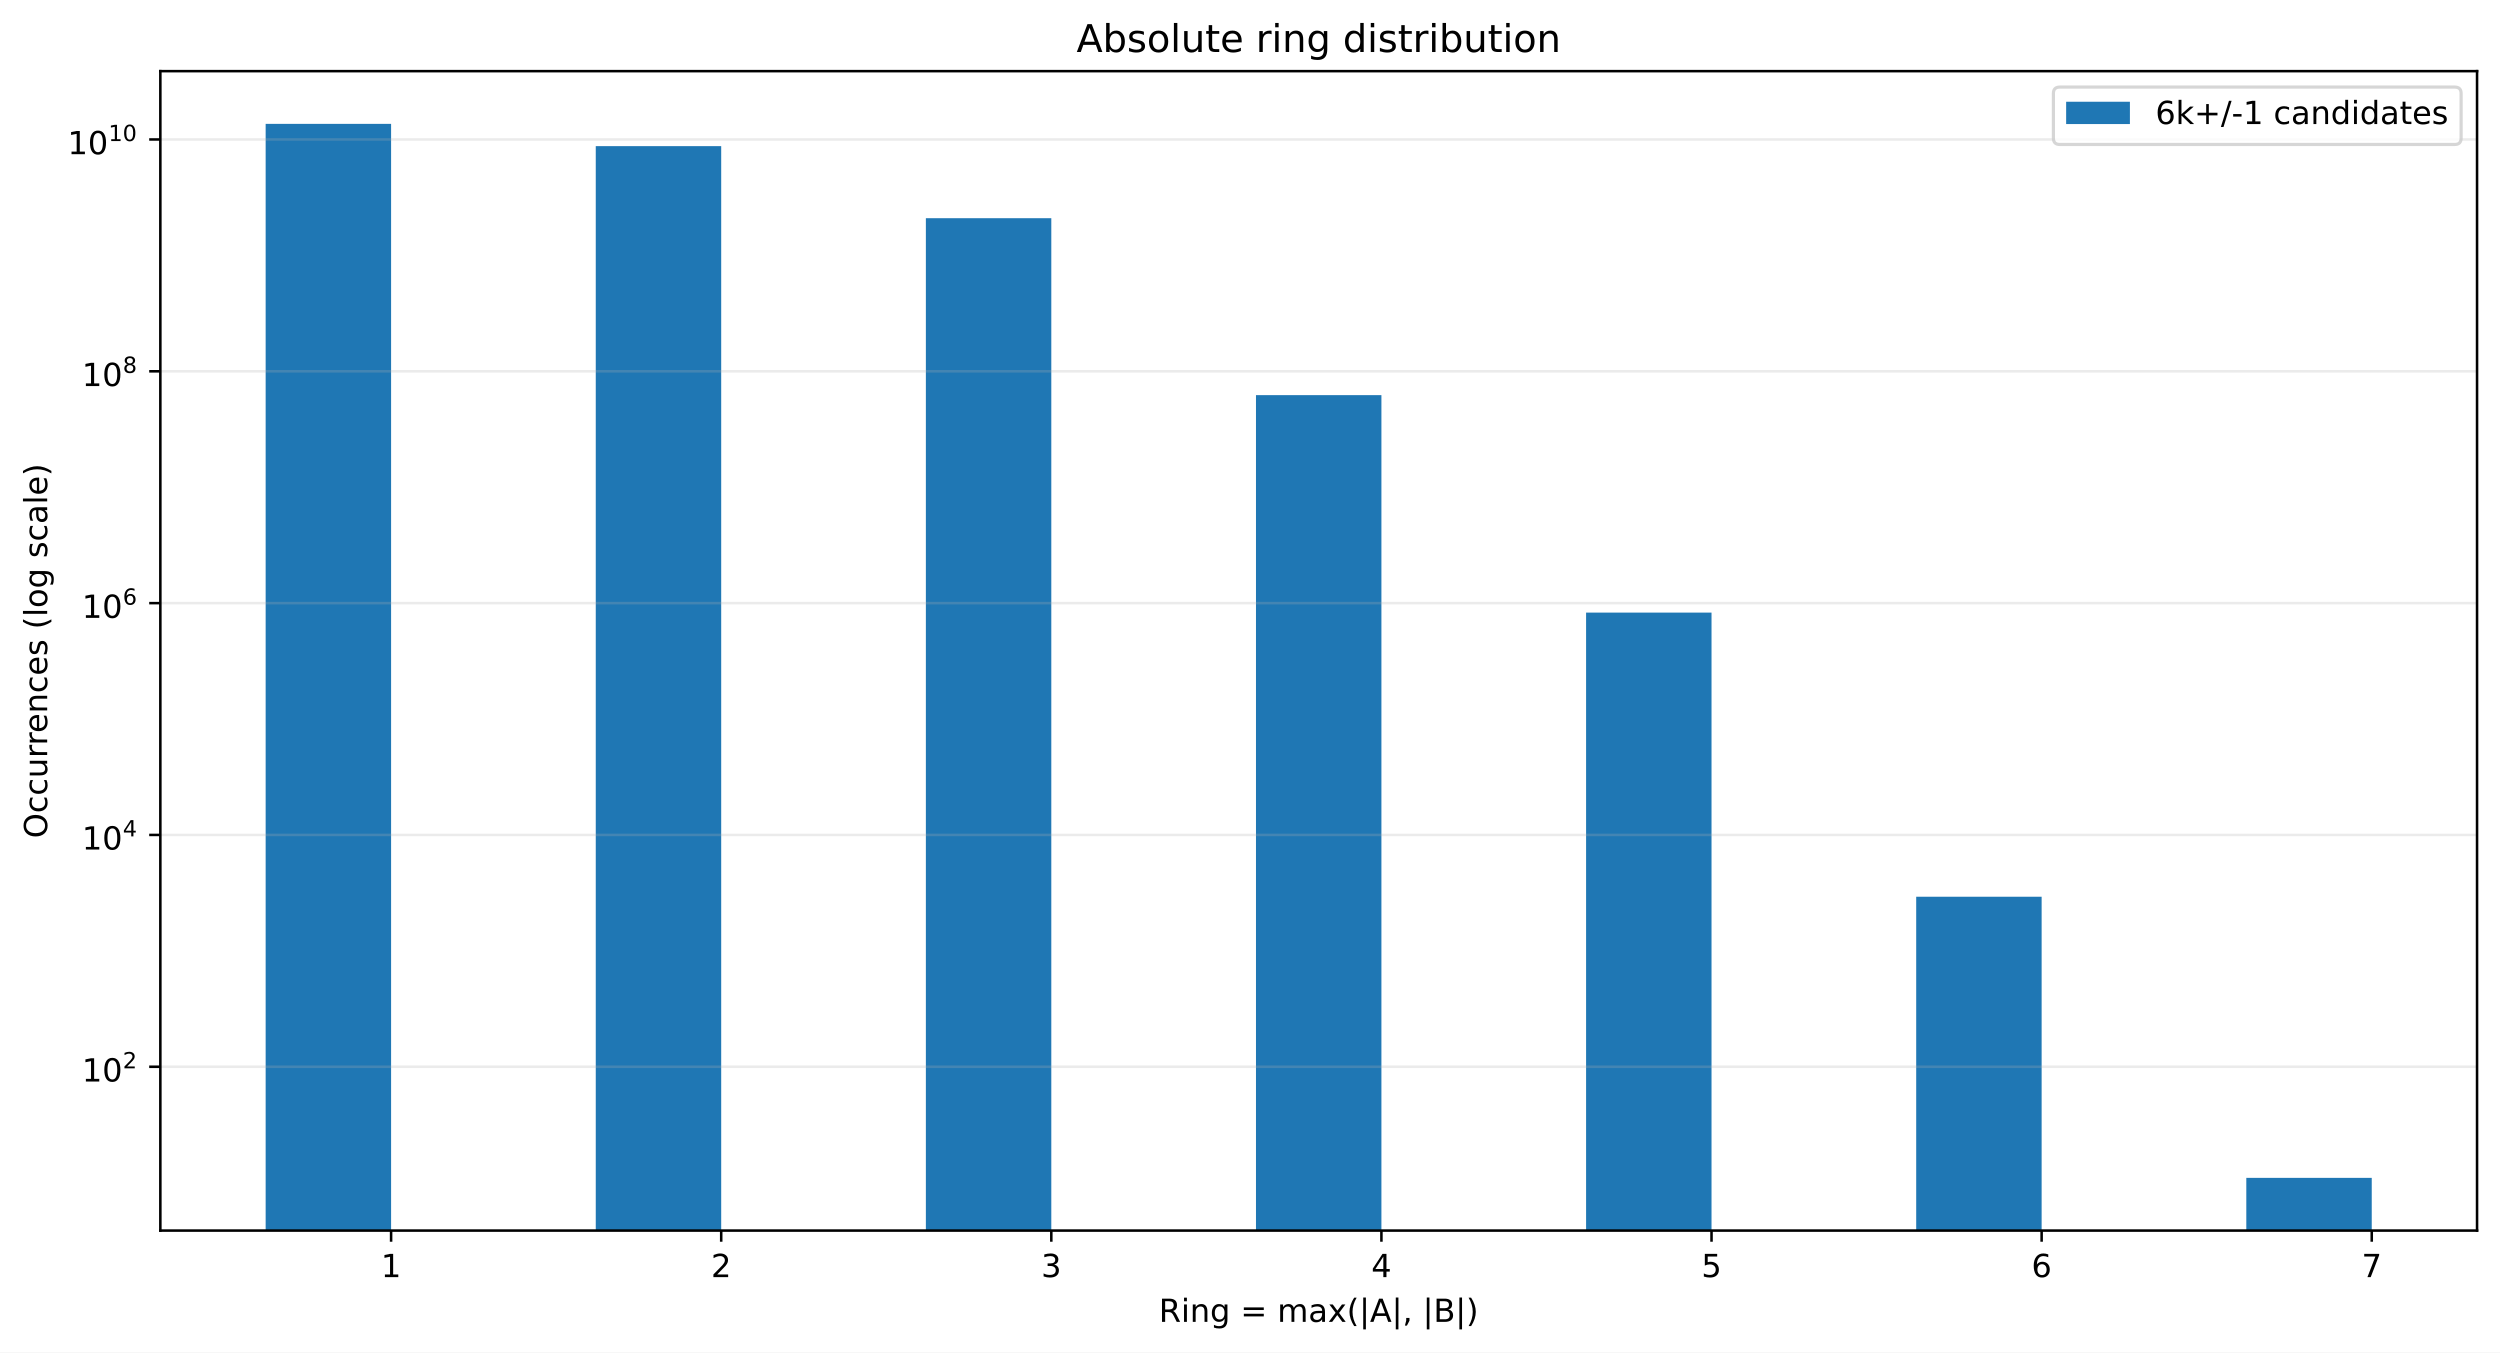
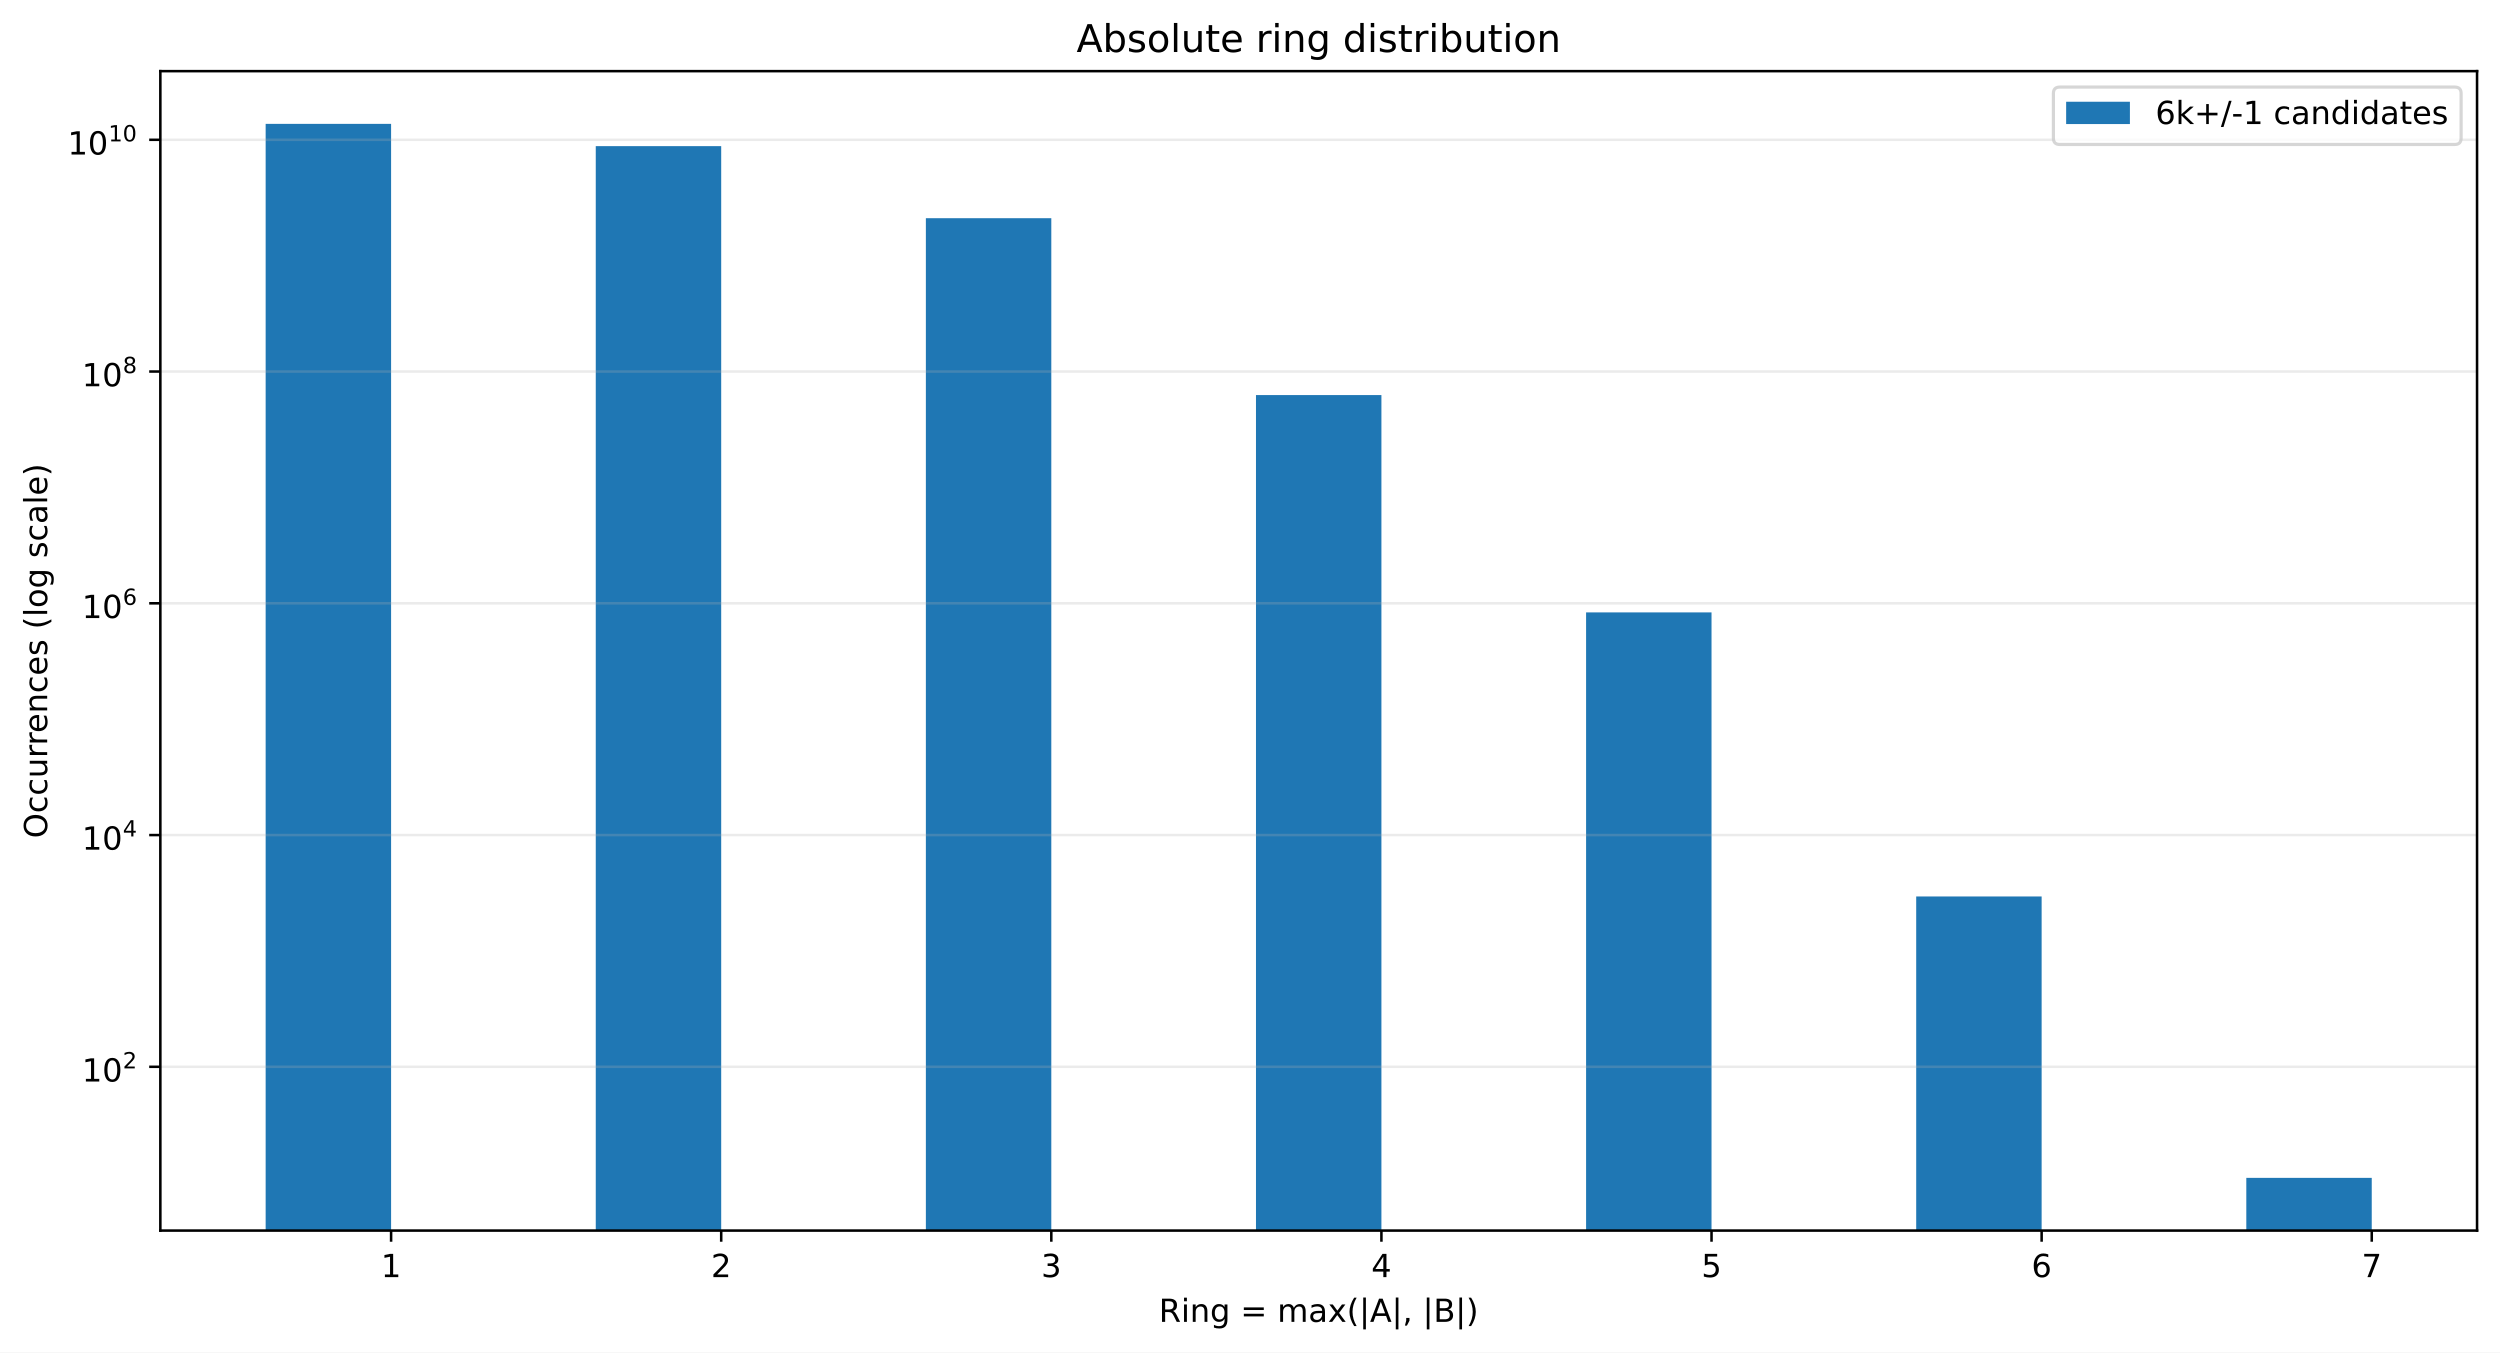
<svg xmlns="http://www.w3.org/2000/svg" xmlns:xlink="http://www.w3.org/1999/xlink" width="784.258pt" height="424.28pt" viewBox="0 0 784.258 424.28" version="1.1">
  <defs>
    <style type="text/css">*{stroke-linejoin: round; stroke-linecap: butt}</style>
  </defs>
  <g id="figure_1">
    <g id="patch_1">
      <path d="M 0 424.28  L 784.258 424.28  L 784.258 0  L 0 0  z " style="fill: #ffffff" />
    </g>
    <g id="axes_1">
      <g id="patch_2">
        <path d="M 50.301 386.036  L 777.058 386.036  L 777.058 22.318  L 50.301 22.318  z " style="fill: #ffffff" />
      </g>
      <g id="patch_3">
-         <path d="M 83.335 36768.622  L 122.687 36768.622  L 122.687 38.851  L 83.335 38.851  z " clip-path="url(#pc129856cb6)" style="fill: #1f77b4" />
+         <path d="M 83.335 36757.792  L 122.687 36757.792  L 122.687 38.851  L 83.335 38.851  z " clip-path="url(#p60f818e30c)" style="fill: #1f77b4" />
      </g>
      <g id="patch_4">
-         <path d="M 186.891 36768.622  L 226.243 36768.622  L 226.243 45.85  L 186.891 45.85  z " clip-path="url(#pc129856cb6)" style="fill: #1f77b4" />
+         <path d="M 186.891 36757.792  L 226.243 36757.792  L 226.243 45.848  L 186.891 45.848  z " clip-path="url(#p60f818e30c)" style="fill: #1f77b4" />
      </g>
      <g id="patch_5">
-         <path d="M 290.448 36768.622  L 329.799 36768.622  L 329.799 68.455  L 290.448 68.455  z " clip-path="url(#pc129856cb6)" style="fill: #1f77b4" />
+         <path d="M 290.448 36757.792  L 329.799 36757.792  L 329.799 68.446  L 290.448 68.446  z " clip-path="url(#p60f818e30c)" style="fill: #1f77b4" />
      </g>
      <g id="patch_6">
-         <path d="M 394.004 36768.622  L 433.355 36768.622  L 433.355 123.963  L 394.004 123.963  z " clip-path="url(#pc129856cb6)" style="fill: #1f77b4" />
+         <path d="M 394.004 36757.792  L 433.355 36757.792  L 433.355 123.938  L 394.004 123.938  z " clip-path="url(#p60f818e30c)" style="fill: #1f77b4" />
      </g>
      <g id="patch_7">
-         <path d="M 497.56 36768.622  L 536.912 36768.622  L 536.912 192.165  L 497.56 192.165  z " clip-path="url(#pc129856cb6)" style="fill: #1f77b4" />
+         <path d="M 497.56 36757.792  L 536.912 36757.792  L 536.912 192.117  L 497.56 192.117  z " clip-path="url(#p60f818e30c)" style="fill: #1f77b4" />
      </g>
      <g id="patch_8">
-         <path d="M 601.116 36768.622  L 640.468 36768.622  L 640.468 281.299  L 601.116 281.299  z " clip-path="url(#pc129856cb6)" style="fill: #1f77b4" />
+         <path d="M 601.116 36757.792  L 640.468 36757.792  L 640.468 281.234  L 601.116 281.234  z " clip-path="url(#p60f818e30c)" style="fill: #1f77b4" />
      </g>
      <g id="patch_9">
-         <path d="M 704.673 36768.622  L 744.024 36768.622  L 744.024 369.503  L 704.673 369.503  z " clip-path="url(#pc129856cb6)" style="fill: #1f77b4" />
+         <path d="M 704.673 36757.792  L 744.024 36757.792  L 744.024 369.503  L 704.673 369.503  z " clip-path="url(#p60f818e30c)" style="fill: #1f77b4" />
      </g>
      <g id="matplotlib.axis_1">
        <g id="xtick_1">
          <g id="line2d_1">
            <defs>
-               <path id="md464ab8ae3" d="M 0 0  L 0 3.5  " style="stroke: #000000; stroke-width: 0.8" />
+               <path id="ma83e9ca770" d="M 0 0  L 0 3.5  " style="stroke: #000000; stroke-width: 0.8" />
            </defs>
            <g>
-               <use xlink:href="#md464ab8ae3" x="122.687" y="386.036" style="stroke: #000000; stroke-width: 0.8" />
+               <use xlink:href="#ma83e9ca770" x="122.687" y="386.036" style="stroke: #000000; stroke-width: 0.8" />
            </g>
          </g>
          <g id="text_1">
            <g transform="translate(119.5053 400.6334) scale(0.1 -0.1)">
              <defs>
                <path id="DejaVuSans-14" d="M 794 531  L 1825 531  L 1825 4091  L 703 3866  L 703 4441  L 1819 4666  L 2450 4666  L 2450 531  L 3481 531  L 3481 0  L 794 0  L 794 531  z " transform="scale(0.015625)" />
              </defs>
              <use xlink:href="#DejaVuSans-14" />
            </g>
          </g>
        </g>
        <g id="xtick_2">
          <g id="line2d_2">
            <g>
-               <use xlink:href="#md464ab8ae3" x="226.243" y="386.036" style="stroke: #000000; stroke-width: 0.8" />
+               <use xlink:href="#ma83e9ca770" x="226.243" y="386.036" style="stroke: #000000; stroke-width: 0.8" />
            </g>
          </g>
          <g id="text_2">
            <g transform="translate(223.0616 400.6334) scale(0.1 -0.1)">
              <defs>
                <path id="DejaVuSans-15" d="M 1228 531  L 3431 531  L 3431 0  L 469 0  L 469 531  Q 828 903 1448 1529  Q 2069 2156 2228 2338  Q 2531 2678 2651 2914  Q 2772 3150 2772 3378  Q 2772 3750 2511 3984  Q 2250 4219 1831 4219  Q 1534 4219 1204 4116  Q 875 4013 500 3803  L 500 4441  Q 881 4594 1212 4672  Q 1544 4750 1819 4750  Q 2544 4750 2975 4387  Q 3406 4025 3406 3419  Q 3406 3131 3298 2873  Q 3191 2616 2906 2266  Q 2828 2175 2409 1742  Q 1991 1309 1228 531  z " transform="scale(0.015625)" />
              </defs>
              <use xlink:href="#DejaVuSans-15" />
            </g>
          </g>
        </g>
        <g id="xtick_3">
          <g id="line2d_3">
            <g>
-               <use xlink:href="#md464ab8ae3" x="329.799" y="386.036" style="stroke: #000000; stroke-width: 0.8" />
+               <use xlink:href="#ma83e9ca770" x="329.799" y="386.036" style="stroke: #000000; stroke-width: 0.8" />
            </g>
          </g>
          <g id="text_3">
            <g transform="translate(326.6178 400.6334) scale(0.1 -0.1)">
              <defs>
                <path id="DejaVuSans-16" d="M 2597 2516  Q 3050 2419 3304 2112  Q 3559 1806 3559 1356  Q 3559 666 3084 287  Q 2609 -91 1734 -91  Q 1441 -91 1130 -33  Q 819 25 488 141  L 488 750  Q 750 597 1062 519  Q 1375 441 1716 441  Q 2309 441 2620 675  Q 2931 909 2931 1356  Q 2931 1769 2642 2001  Q 2353 2234 1838 2234  L 1294 2234  L 1294 2753  L 1863 2753  Q 2328 2753 2575 2939  Q 2822 3125 2822 3475  Q 2822 3834 2567 4026  Q 2313 4219 1838 4219  Q 1578 4219 1281 4162  Q 984 4106 628 3988  L 628 4550  Q 988 4650 1302 4700  Q 1616 4750 1894 4750  Q 2613 4750 3031 4423  Q 3450 4097 3450 3541  Q 3450 3153 3228 2886  Q 3006 2619 2597 2516  z " transform="scale(0.015625)" />
              </defs>
              <use xlink:href="#DejaVuSans-16" />
            </g>
          </g>
        </g>
        <g id="xtick_4">
          <g id="line2d_4">
            <g>
-               <use xlink:href="#md464ab8ae3" x="433.355" y="386.036" style="stroke: #000000; stroke-width: 0.8" />
+               <use xlink:href="#ma83e9ca770" x="433.355" y="386.036" style="stroke: #000000; stroke-width: 0.8" />
            </g>
          </g>
          <g id="text_4">
            <g transform="translate(430.174 400.6334) scale(0.1 -0.1)">
              <defs>
                <path id="DejaVuSans-17" d="M 2419 4116  L 825 1625  L 2419 1625  L 2419 4116  z M 2253 4666  L 3047 4666  L 3047 1625  L 3713 1625  L 3713 1100  L 3047 1100  L 3047 0  L 2419 0  L 2419 1100  L 313 1100  L 313 1709  L 2253 4666  z " transform="scale(0.015625)" />
              </defs>
              <use xlink:href="#DejaVuSans-17" />
            </g>
          </g>
        </g>
        <g id="xtick_5">
          <g id="line2d_5">
            <g>
-               <use xlink:href="#md464ab8ae3" x="536.912" y="386.036" style="stroke: #000000; stroke-width: 0.8" />
+               <use xlink:href="#ma83e9ca770" x="536.912" y="386.036" style="stroke: #000000; stroke-width: 0.8" />
            </g>
          </g>
          <g id="text_5">
            <g transform="translate(533.7303 400.6334) scale(0.1 -0.1)">
              <defs>
                <path id="DejaVuSans-18" d="M 691 4666  L 3169 4666  L 3169 4134  L 1269 4134  L 1269 2991  Q 1406 3038 1543 3061  Q 1681 3084 1819 3084  Q 2600 3084 3056 2656  Q 3513 2228 3513 1497  Q 3513 744 3044 326  Q 2575 -91 1722 -91  Q 1428 -91 1123 -41  Q 819 9 494 109  L 494 744  Q 775 591 1075 516  Q 1375 441 1709 441  Q 2250 441 2565 725  Q 2881 1009 2881 1497  Q 2881 1984 2565 2268  Q 2250 2553 1709 2553  Q 1456 2553 1204 2497  Q 953 2441 691 2322  L 691 4666  z " transform="scale(0.015625)" />
              </defs>
              <use xlink:href="#DejaVuSans-18" />
            </g>
          </g>
        </g>
        <g id="xtick_6">
          <g id="line2d_6">
            <g>
-               <use xlink:href="#md464ab8ae3" x="640.468" y="386.036" style="stroke: #000000; stroke-width: 0.8" />
+               <use xlink:href="#ma83e9ca770" x="640.468" y="386.036" style="stroke: #000000; stroke-width: 0.8" />
            </g>
          </g>
          <g id="text_6">
            <g transform="translate(637.2865 400.6334) scale(0.1 -0.1)">
              <defs>
                <path id="DejaVuSans-19" d="M 2113 2584  Q 1688 2584 1439 2293  Q 1191 2003 1191 1497  Q 1191 994 1439 701  Q 1688 409 2113 409  Q 2538 409 2786 701  Q 3034 994 3034 1497  Q 3034 2003 2786 2293  Q 2538 2584 2113 2584  z M 3366 4563  L 3366 3988  Q 3128 4100 2886 4159  Q 2644 4219 2406 4219  Q 1781 4219 1451 3797  Q 1122 3375 1075 2522  Q 1259 2794 1537 2939  Q 1816 3084 2150 3084  Q 2853 3084 3261 2657  Q 3669 2231 3669 1497  Q 3669 778 3244 343  Q 2819 -91 2113 -91  Q 1303 -91 875 529  Q 447 1150 447 2328  Q 447 3434 972 4092  Q 1497 4750 2381 4750  Q 2619 4750 2861 4703  Q 3103 4656 3366 4563  z " transform="scale(0.015625)" />
              </defs>
              <use xlink:href="#DejaVuSans-19" />
            </g>
          </g>
        </g>
        <g id="xtick_7">
          <g id="line2d_7">
            <g>
-               <use xlink:href="#md464ab8ae3" x="744.024" y="386.036" style="stroke: #000000; stroke-width: 0.8" />
+               <use xlink:href="#ma83e9ca770" x="744.024" y="386.036" style="stroke: #000000; stroke-width: 0.8" />
            </g>
          </g>
          <g id="text_7">
            <g transform="translate(740.8427 400.6334) scale(0.1 -0.1)">
              <defs>
                <path id="DejaVuSans-1a" d="M 525 4666  L 3525 4666  L 3525 4397  L 1831 0  L 1172 0  L 2766 4134  L 525 4134  L 525 4666  z " transform="scale(0.015625)" />
              </defs>
              <use xlink:href="#DejaVuSans-1a" />
            </g>
          </g>
        </g>
        <g id="text_8">
          <g transform="translate(363.5437 414.678) scale(0.1 -0.1)">
            <defs>
              <path id="DejaVuSans-35" d="M 2841 2188  Q 3044 2119 3236 1894  Q 3428 1669 3622 1275  L 4263 0  L 3584 0  L 2988 1197  Q 2756 1666 2539 1819  Q 2322 1972 1947 1972  L 1259 1972  L 1259 0  L 628 0  L 628 4666  L 2053 4666  Q 2853 4666 3247 4331  Q 3641 3997 3641 3322  Q 3641 2881 3436 2590  Q 3231 2300 2841 2188  z M 1259 4147  L 1259 2491  L 2053 2491  Q 2509 2491 2742 2702  Q 2975 2913 2975 3322  Q 2975 3731 2742 3939  Q 2509 4147 2053 4147  L 1259 4147  z " transform="scale(0.015625)" />
              <path id="DejaVuSans-4c" d="M 603 3500  L 1178 3500  L 1178 0  L 603 0  L 603 3500  z M 603 4863  L 1178 4863  L 1178 4134  L 603 4134  L 603 4863  z " transform="scale(0.015625)" />
              <path id="DejaVuSans-51" d="M 3513 2113  L 3513 0  L 2938 0  L 2938 2094  Q 2938 2591 2744 2837  Q 2550 3084 2163 3084  Q 1697 3084 1428 2787  Q 1159 2491 1159 1978  L 1159 0  L 581 0  L 581 3500  L 1159 3500  L 1159 2956  Q 1366 3272 1645 3428  Q 1925 3584 2291 3584  Q 2894 3584 3203 3211  Q 3513 2838 3513 2113  z " transform="scale(0.015625)" />
              <path id="DejaVuSans-4a" d="M 2906 1791  Q 2906 2416 2648 2759  Q 2391 3103 1925 3103  Q 1463 3103 1205 2759  Q 947 2416 947 1791  Q 947 1169 1205 825  Q 1463 481 1925 481  Q 2391 481 2648 825  Q 2906 1169 2906 1791  z M 3481 434  Q 3481 -459 3084 -895  Q 2688 -1331 1869 -1331  Q 1566 -1331 1297 -1286  Q 1028 -1241 775 -1147  L 775 -588  Q 1028 -725 1275 -790  Q 1522 -856 1778 -856  Q 2344 -856 2625 -561  Q 2906 -266 2906 331  L 2906 616  Q 2728 306 2450 153  Q 2172 0 1784 0  Q 1141 0 747 490  Q 353 981 353 1791  Q 353 2603 747 3093  Q 1141 3584 1784 3584  Q 2172 3584 2450 3431  Q 2728 3278 2906 2969  L 2906 3500  L 3481 3500  L 3481 434  z " transform="scale(0.015625)" />
              <path id="DejaVuSans-3" transform="scale(0.015625)" />
              <path id="DejaVuSans-20" d="M 678 2906  L 4684 2906  L 4684 2381  L 678 2381  L 678 2906  z M 678 1631  L 4684 1631  L 4684 1100  L 678 1100  L 678 1631  z " transform="scale(0.015625)" />
              <path id="DejaVuSans-50" d="M 3328 2828  Q 3544 3216 3844 3400  Q 4144 3584 4550 3584  Q 5097 3584 5394 3201  Q 5691 2819 5691 2113  L 5691 0  L 5113 0  L 5113 2094  Q 5113 2597 4934 2840  Q 4756 3084 4391 3084  Q 3944 3084 3684 2787  Q 3425 2491 3425 1978  L 3425 0  L 2847 0  L 2847 2094  Q 2847 2600 2669 2842  Q 2491 3084 2119 3084  Q 1678 3084 1418 2786  Q 1159 2488 1159 1978  L 1159 0  L 581 0  L 581 3500  L 1159 3500  L 1159 2956  Q 1356 3278 1631 3431  Q 1906 3584 2284 3584  Q 2666 3584 2933 3390  Q 3200 3197 3328 2828  z " transform="scale(0.015625)" />
              <path id="DejaVuSans-44" d="M 2194 1759  Q 1497 1759 1228 1600  Q 959 1441 959 1056  Q 959 750 1161 570  Q 1363 391 1709 391  Q 2188 391 2477 730  Q 2766 1069 2766 1631  L 2766 1759  L 2194 1759  z M 3341 1997  L 3341 0  L 2766 0  L 2766 531  Q 2569 213 2275 61  Q 1981 -91 1556 -91  Q 1019 -91 701 211  Q 384 513 384 1019  Q 384 1609 779 1909  Q 1175 2209 1959 2209  L 2766 2209  L 2766 2266  Q 2766 2663 2505 2880  Q 2244 3097 1772 3097  Q 1472 3097 1187 3025  Q 903 2953 641 2809  L 641 3341  Q 956 3463 1253 3523  Q 1550 3584 1831 3584  Q 2591 3584 2966 3190  Q 3341 2797 3341 1997  z " transform="scale(0.015625)" />
              <path id="DejaVuSans-5b" d="M 3513 3500  L 2247 1797  L 3578 0  L 2900 0  L 1881 1375  L 863 0  L 184 0  L 1544 1831  L 300 3500  L 978 3500  L 1906 2253  L 2834 3500  L 3513 3500  z " transform="scale(0.015625)" />
              <path id="DejaVuSans-b" d="M 1984 4856  Q 1566 4138 1362 3434  Q 1159 2731 1159 2009  Q 1159 1288 1364 580  Q 1569 -128 1984 -844  L 1484 -844  Q 1016 -109 783 600  Q 550 1309 550 2009  Q 550 2706 781 3412  Q 1013 4119 1484 4856  L 1984 4856  z " transform="scale(0.015625)" />
              <path id="DejaVuSans-5f" d="M 1344 4891  L 1344 -1509  L 813 -1509  L 813 4891  L 1344 4891  z " transform="scale(0.015625)" />
              <path id="DejaVuSans-24" d="M 2188 4044  L 1331 1722  L 3047 1722  L 2188 4044  z M 1831 4666  L 2547 4666  L 4325 0  L 3669 0  L 3244 1197  L 1141 1197  L 716 0  L 50 0  L 1831 4666  z " transform="scale(0.015625)" />
              <path id="DejaVuSans-f" d="M 750 794  L 1409 794  L 1409 256  L 897 -744  L 494 -744  L 750 256  L 750 794  z " transform="scale(0.015625)" />
              <path id="DejaVuSans-25" d="M 1259 2228  L 1259 519  L 2272 519  Q 2781 519 3026 730  Q 3272 941 3272 1375  Q 3272 1813 3026 2020  Q 2781 2228 2272 2228  L 1259 2228  z M 1259 4147  L 1259 2741  L 2194 2741  Q 2656 2741 2882 2914  Q 3109 3088 3109 3444  Q 3109 3797 2882 3972  Q 2656 4147 2194 4147  L 1259 4147  z M 628 4666  L 2241 4666  Q 2963 4666 3353 4366  Q 3744 4066 3744 3513  Q 3744 3084 3544 2831  Q 3344 2578 2956 2516  Q 3422 2416 3680 2098  Q 3938 1781 3938 1306  Q 3938 681 3513 340  Q 3088 0 2303 0  L 628 0  L 628 4666  z " transform="scale(0.015625)" />
              <path id="DejaVuSans-c" d="M 513 4856  L 1013 4856  Q 1481 4119 1714 3412  Q 1947 2706 1947 2009  Q 1947 1309 1714 600  Q 1481 -109 1013 -844  L 513 -844  Q 928 -128 1133 580  Q 1338 1288 1338 2009  Q 1338 2731 1133 3434  Q 928 4138 513 4856  z " transform="scale(0.015625)" />
            </defs>
            <use xlink:href="#DejaVuSans-35" />
            <use xlink:href="#DejaVuSans-4c" transform="translate(69.48438 0)" />
            <use xlink:href="#DejaVuSans-51" transform="translate(97.26562 0)" />
            <use xlink:href="#DejaVuSans-4a" transform="translate(160.6406 0)" />
            <use xlink:href="#DejaVuSans-3" transform="translate(224.125 0)" />
            <use xlink:href="#DejaVuSans-20" transform="translate(255.9062 0)" />
            <use xlink:href="#DejaVuSans-3" transform="translate(339.7031 0)" />
            <use xlink:href="#DejaVuSans-50" transform="translate(371.4844 0)" />
            <use xlink:href="#DejaVuSans-44" transform="translate(468.8906 0)" />
            <use xlink:href="#DejaVuSans-5b" transform="translate(530.1719 0)" />
            <use xlink:href="#DejaVuSans-b" transform="translate(589.3594 0)" />
            <use xlink:href="#DejaVuSans-5f" transform="translate(628.375 0)" />
            <use xlink:href="#DejaVuSans-24" transform="translate(662.0625 0)" />
            <use xlink:href="#DejaVuSans-5f" transform="translate(730.4688 0)" />
            <use xlink:href="#DejaVuSans-f" transform="translate(764.1562 0)" />
            <use xlink:href="#DejaVuSans-3" transform="translate(795.9375 0)" />
            <use xlink:href="#DejaVuSans-5f" transform="translate(827.7188 0)" />
            <use xlink:href="#DejaVuSans-25" transform="translate(861.4062 0)" />
            <use xlink:href="#DejaVuSans-5f" transform="translate(930.0156 0)" />
            <use xlink:href="#DejaVuSans-c" transform="translate(963.7031 0)" />
          </g>
        </g>
      </g>
      <g id="matplotlib.axis_2">
        <g id="ytick_1">
          <g id="line2d_8">
-             <path d="M 50.301 334.647  L 777.058 334.647  " clip-path="url(#pc129856cb6)" style="fill: none; stroke: #b0b0b0; stroke-opacity: 0.25; stroke-width: 0.8; stroke-linecap: square" />
+             <path d="M 50.301 334.657  L 777.058 334.657  " clip-path="url(#p60f818e30c)" style="fill: none; stroke: #b0b0b0; stroke-opacity: 0.25; stroke-width: 0.8; stroke-linecap: square" />
          </g>
          <g id="line2d_9">
            <defs>
-               <path id="mb9b771e4e4" d="M 0 0  L -3.5 0  " style="stroke: #000000; stroke-width: 0.8" />
+               <path id="meceb9983e9" d="M 0 0  L -3.5 0  " style="stroke: #000000; stroke-width: 0.8" />
            </defs>
            <g>
-               <use xlink:href="#mb9b771e4e4" x="50.301" y="334.647" style="stroke: #000000; stroke-width: 0.8" />
+               <use xlink:href="#meceb9983e9" x="50.301" y="334.657" style="stroke: #000000; stroke-width: 0.8" />
            </g>
          </g>
          <g id="text_9">
-             <g transform="translate(25.70078 339.347) scale(0.1 -0.1)">
+             <g transform="translate(25.70078 339.3574) scale(0.1 -0.1)">
              <defs>
                <path id="DejaVuSans-13" d="M 2034 4250  Q 1547 4250 1301 3770  Q 1056 3291 1056 2328  Q 1056 1369 1301 889  Q 1547 409 2034 409  Q 2525 409 2770 889  Q 3016 1369 3016 2328  Q 3016 3291 2770 3770  Q 2525 4250 2034 4250  z M 2034 4750  Q 2819 4750 3233 4129  Q 3647 3509 3647 2328  Q 3647 1150 3233 529  Q 2819 -91 2034 -91  Q 1250 -91 836 529  Q 422 1150 422 2328  Q 422 3509 836 4129  Q 1250 4750 2034 4750  z " transform="scale(0.015625)" />
              </defs>
              <use xlink:href="#DejaVuSans-14" transform="translate(0 0.746875)" />
              <use xlink:href="#DejaVuSans-13" transform="translate(63.62305 0.746875)" />
              <use xlink:href="#DejaVuSans-15" transform="translate(128.2031 42.04688) scale(0.7)" />
            </g>
          </g>
        </g>
        <g id="ytick_2">
          <g id="line2d_10">
-             <path d="M 50.301 261.924  L 777.058 261.924  " clip-path="url(#pc129856cb6)" style="fill: none; stroke: #b0b0b0; stroke-opacity: 0.25; stroke-width: 0.8; stroke-linecap: square" />
+             <path d="M 50.301 261.957  L 777.058 261.957  " clip-path="url(#p60f818e30c)" style="fill: none; stroke: #b0b0b0; stroke-opacity: 0.25; stroke-width: 0.8; stroke-linecap: square" />
          </g>
          <g id="line2d_11">
            <g>
-               <use xlink:href="#mb9b771e4e4" x="50.301" y="261.924" style="stroke: #000000; stroke-width: 0.8" />
+               <use xlink:href="#meceb9983e9" x="50.301" y="261.957" style="stroke: #000000; stroke-width: 0.8" />
            </g>
          </g>
          <g id="text_10">
-             <g transform="translate(25.70078 266.5745) scale(0.1 -0.1)">
+             <g transform="translate(25.70078 266.6065) scale(0.1 -0.1)">
              <use xlink:href="#DejaVuSans-14" transform="translate(0 0.665625)" />
              <use xlink:href="#DejaVuSans-13" transform="translate(63.62305 0.665625)" />
              <use xlink:href="#DejaVuSans-17" transform="translate(128.2031 41.96563) scale(0.7)" />
            </g>
          </g>
        </g>
        <g id="ytick_3">
          <g id="line2d_12">
-             <path d="M 50.301 189.202  L 777.058 189.202  " clip-path="url(#pc129856cb6)" style="fill: none; stroke: #b0b0b0; stroke-opacity: 0.25; stroke-width: 0.8; stroke-linecap: square" />
+             <path d="M 50.301 189.256  L 777.058 189.256  " clip-path="url(#p60f818e30c)" style="fill: none; stroke: #b0b0b0; stroke-opacity: 0.25; stroke-width: 0.8; stroke-linecap: square" />
          </g>
          <g id="line2d_13">
            <g>
-               <use xlink:href="#mb9b771e4e4" x="50.301" y="189.202" style="stroke: #000000; stroke-width: 0.8" />
+               <use xlink:href="#meceb9983e9" x="50.301" y="189.256" style="stroke: #000000; stroke-width: 0.8" />
            </g>
          </g>
          <g id="text_11">
-             <g transform="translate(25.70078 193.902) scale(0.1 -0.1)">
+             <g transform="translate(25.70078 193.9556) scale(0.1 -0.1)">
              <use xlink:href="#DejaVuSans-14" transform="translate(0 0.746875)" />
              <use xlink:href="#DejaVuSans-13" transform="translate(63.62305 0.746875)" />
              <use xlink:href="#DejaVuSans-19" transform="translate(128.2031 42.04688) scale(0.7)" />
            </g>
          </g>
        </g>
        <g id="ytick_4">
          <g id="line2d_14">
-             <path d="M 50.301 116.479  L 777.058 116.479  " clip-path="url(#pc129856cb6)" style="fill: none; stroke: #b0b0b0; stroke-opacity: 0.25; stroke-width: 0.8; stroke-linecap: square" />
+             <path d="M 50.301 116.555  L 777.058 116.555  " clip-path="url(#p60f818e30c)" style="fill: none; stroke: #b0b0b0; stroke-opacity: 0.25; stroke-width: 0.8; stroke-linecap: square" />
          </g>
          <g id="line2d_15">
            <g>
-               <use xlink:href="#mb9b771e4e4" x="50.301" y="116.479" style="stroke: #000000; stroke-width: 0.8" />
+               <use xlink:href="#meceb9983e9" x="50.301" y="116.555" style="stroke: #000000; stroke-width: 0.8" />
            </g>
          </g>
          <g id="text_12">
-             <g transform="translate(25.70078 121.1795) scale(0.1 -0.1)">
+             <g transform="translate(25.70078 121.2548) scale(0.1 -0.1)">
              <defs>
                <path id="DejaVuSans-1b" d="M 2034 2216  Q 1584 2216 1326 1975  Q 1069 1734 1069 1313  Q 1069 891 1326 650  Q 1584 409 2034 409  Q 2484 409 2743 651  Q 3003 894 3003 1313  Q 3003 1734 2745 1975  Q 2488 2216 2034 2216  z M 1403 2484  Q 997 2584 770 2862  Q 544 3141 544 3541  Q 544 4100 942 4425  Q 1341 4750 2034 4750  Q 2731 4750 3128 4425  Q 3525 4100 3525 3541  Q 3525 3141 3298 2862  Q 3072 2584 2669 2484  Q 3125 2378 3379 2068  Q 3634 1759 3634 1313  Q 3634 634 3220 271  Q 2806 -91 2034 -91  Q 1263 -91 848 271  Q 434 634 434 1313  Q 434 1759 690 2068  Q 947 2378 1403 2484  z M 1172 3481  Q 1172 3119 1398 2916  Q 1625 2713 2034 2713  Q 2441 2713 2670 2916  Q 2900 3119 2900 3481  Q 2900 3844 2670 4047  Q 2441 4250 2034 4250  Q 1625 4250 1398 4047  Q 1172 3844 1172 3481  z " transform="scale(0.015625)" />
              </defs>
              <use xlink:href="#DejaVuSans-14" transform="translate(0 0.746875)" />
              <use xlink:href="#DejaVuSans-13" transform="translate(63.62305 0.746875)" />
              <use xlink:href="#DejaVuSans-1b" transform="translate(128.2031 42.04688) scale(0.7)" />
            </g>
          </g>
        </g>
        <g id="ytick_5">
          <g id="line2d_16">
-             <path d="M 50.301 43.757  L 777.058 43.757  " clip-path="url(#pc129856cb6)" style="fill: none; stroke: #b0b0b0; stroke-opacity: 0.25; stroke-width: 0.8; stroke-linecap: square" />
+             <path d="M 50.301 43.854  L 777.058 43.854  " clip-path="url(#p60f818e30c)" style="fill: none; stroke: #b0b0b0; stroke-opacity: 0.25; stroke-width: 0.8; stroke-linecap: square" />
          </g>
          <g id="line2d_17">
            <g>
-               <use xlink:href="#mb9b771e4e4" x="50.301" y="43.757" style="stroke: #000000; stroke-width: 0.8" />
+               <use xlink:href="#meceb9983e9" x="50.301" y="43.854" style="stroke: #000000; stroke-width: 0.8" />
            </g>
          </g>
          <g id="text_13">
-             <g transform="translate(21.20078 48.45698) scale(0.1 -0.1)">
+             <g transform="translate(21.20078 48.5539) scale(0.1 -0.1)">
              <use xlink:href="#DejaVuSans-14" transform="translate(0 0.746875)" />
              <use xlink:href="#DejaVuSans-13" transform="translate(63.62305 0.746875)" />
              <use xlink:href="#DejaVuSans-14" transform="translate(128.2031 42.04688) scale(0.7)" />
              <use xlink:href="#DejaVuSans-13" transform="translate(172.7393 42.04688) scale(0.7)" />
            </g>
          </g>
        </g>
        <g id="text_14">
          <g transform="translate(14.79844 262.9551) rotate(-90) scale(0.1 -0.1)">
            <defs>
              <path id="DejaVuSans-32" d="M 2522 4238  Q 1834 4238 1429 3725  Q 1025 3213 1025 2328  Q 1025 1447 1429 934  Q 1834 422 2522 422  Q 3209 422 3611 934  Q 4013 1447 4013 2328  Q 4013 3213 3611 3725  Q 3209 4238 2522 4238  z M 2522 4750  Q 3503 4750 4090 4092  Q 4678 3434 4678 2328  Q 4678 1225 4090 567  Q 3503 -91 2522 -91  Q 1538 -91 948 565  Q 359 1222 359 2328  Q 359 3434 948 4092  Q 1538 4750 2522 4750  z " transform="scale(0.015625)" />
              <path id="DejaVuSans-46" d="M 3122 3366  L 3122 2828  Q 2878 2963 2633 3030  Q 2388 3097 2138 3097  Q 1578 3097 1268 2742  Q 959 2388 959 1747  Q 959 1106 1268 751  Q 1578 397 2138 397  Q 2388 397 2633 464  Q 2878 531 3122 666  L 3122 134  Q 2881 22 2623 -34  Q 2366 -91 2075 -91  Q 1284 -91 818 406  Q 353 903 353 1747  Q 353 2603 823 3093  Q 1294 3584 2113 3584  Q 2378 3584 2631 3529  Q 2884 3475 3122 3366  z " transform="scale(0.015625)" />
              <path id="DejaVuSans-58" d="M 544 1381  L 544 3500  L 1119 3500  L 1119 1403  Q 1119 906 1312 657  Q 1506 409 1894 409  Q 2359 409 2629 706  Q 2900 1003 2900 1516  L 2900 3500  L 3475 3500  L 3475 0  L 2900 0  L 2900 538  Q 2691 219 2414 64  Q 2138 -91 1772 -91  Q 1169 -91 856 284  Q 544 659 544 1381  z M 1991 3584  L 1991 3584  z " transform="scale(0.015625)" />
              <path id="DejaVuSans-55" d="M 2631 2963  Q 2534 3019 2420 3045  Q 2306 3072 2169 3072  Q 1681 3072 1420 2755  Q 1159 2438 1159 1844  L 1159 0  L 581 0  L 581 3500  L 1159 3500  L 1159 2956  Q 1341 3275 1631 3429  Q 1922 3584 2338 3584  Q 2397 3584 2469 3576  Q 2541 3569 2628 3553  L 2631 2963  z " transform="scale(0.015625)" />
              <path id="DejaVuSans-48" d="M 3597 1894  L 3597 1613  L 953 1613  Q 991 1019 1311 708  Q 1631 397 2203 397  Q 2534 397 2845 478  Q 3156 559 3463 722  L 3463 178  Q 3153 47 2828 -22  Q 2503 -91 2169 -91  Q 1331 -91 842 396  Q 353 884 353 1716  Q 353 2575 817 3079  Q 1281 3584 2069 3584  Q 2775 3584 3186 3129  Q 3597 2675 3597 1894  z M 3022 2063  Q 3016 2534 2758 2815  Q 2500 3097 2075 3097  Q 1594 3097 1305 2825  Q 1016 2553 972 2059  L 3022 2063  z " transform="scale(0.015625)" />
              <path id="DejaVuSans-56" d="M 2834 3397  L 2834 2853  Q 2591 2978 2328 3040  Q 2066 3103 1784 3103  Q 1356 3103 1142 2972  Q 928 2841 928 2578  Q 928 2378 1081 2264  Q 1234 2150 1697 2047  L 1894 2003  Q 2506 1872 2764 1633  Q 3022 1394 3022 966  Q 3022 478 2636 193  Q 2250 -91 1575 -91  Q 1294 -91 989 -36  Q 684 19 347 128  L 347 722  Q 666 556 975 473  Q 1284 391 1588 391  Q 1994 391 2212 530  Q 2431 669 2431 922  Q 2431 1156 2273 1281  Q 2116 1406 1581 1522  L 1381 1569  Q 847 1681 609 1914  Q 372 2147 372 2553  Q 372 3047 722 3315  Q 1072 3584 1716 3584  Q 2034 3584 2315 3537  Q 2597 3491 2834 3397  z " transform="scale(0.015625)" />
              <path id="DejaVuSans-4f" d="M 603 4863  L 1178 4863  L 1178 0  L 603 0  L 603 4863  z " transform="scale(0.015625)" />
              <path id="DejaVuSans-52" d="M 1959 3097  Q 1497 3097 1228 2736  Q 959 2375 959 1747  Q 959 1119 1226 758  Q 1494 397 1959 397  Q 2419 397 2687 759  Q 2956 1122 2956 1747  Q 2956 2369 2687 2733  Q 2419 3097 1959 3097  z M 1959 3584  Q 2709 3584 3137 3096  Q 3566 2609 3566 1747  Q 3566 888 3137 398  Q 2709 -91 1959 -91  Q 1206 -91 779 398  Q 353 888 353 1747  Q 353 2609 779 3096  Q 1206 3584 1959 3584  z " transform="scale(0.015625)" />
            </defs>
            <use xlink:href="#DejaVuSans-32" />
            <use xlink:href="#DejaVuSans-46" transform="translate(78.71875 0)" />
            <use xlink:href="#DejaVuSans-46" transform="translate(133.7031 0)" />
            <use xlink:href="#DejaVuSans-58" transform="translate(188.6875 0)" />
            <use xlink:href="#DejaVuSans-55" transform="translate(252.0625 0)" />
            <use xlink:href="#DejaVuSans-55" transform="translate(291.4219 0)" />
            <use xlink:href="#DejaVuSans-48" transform="translate(330.3281 0)" />
            <use xlink:href="#DejaVuSans-51" transform="translate(391.8594 0)" />
            <use xlink:href="#DejaVuSans-46" transform="translate(455.2344 0)" />
            <use xlink:href="#DejaVuSans-48" transform="translate(510.2188 0)" />
            <use xlink:href="#DejaVuSans-56" transform="translate(571.75 0)" />
            <use xlink:href="#DejaVuSans-3" transform="translate(623.8438 0)" />
            <use xlink:href="#DejaVuSans-b" transform="translate(655.625 0)" />
            <use xlink:href="#DejaVuSans-4f" transform="translate(694.6406 0)" />
            <use xlink:href="#DejaVuSans-52" transform="translate(722.4219 0)" />
            <use xlink:href="#DejaVuSans-4a" transform="translate(783.6094 0)" />
            <use xlink:href="#DejaVuSans-3" transform="translate(847.0938 0)" />
            <use xlink:href="#DejaVuSans-56" transform="translate(878.875 0)" />
            <use xlink:href="#DejaVuSans-46" transform="translate(930.9688 0)" />
            <use xlink:href="#DejaVuSans-44" transform="translate(985.9531 0)" />
            <use xlink:href="#DejaVuSans-4f" transform="translate(1047.234 0)" />
            <use xlink:href="#DejaVuSans-48" transform="translate(1075.016 0)" />
            <use xlink:href="#DejaVuSans-c" transform="translate(1136.547 0)" />
          </g>
        </g>
      </g>
      <g id="patch_10">
        <path d="M 50.301 386.036  L 50.301 22.318  " style="fill: none; stroke: #000000; stroke-width: 0.8; stroke-linejoin: miter; stroke-linecap: square" />
      </g>
      <g id="patch_11">
        <path d="M 777.058 386.036  L 777.058 22.318  " style="fill: none; stroke: #000000; stroke-width: 0.8; stroke-linejoin: miter; stroke-linecap: square" />
      </g>
      <g id="patch_12">
        <path d="M 50.301 386.036  L 777.058 386.036  " style="fill: none; stroke: #000000; stroke-width: 0.8; stroke-linejoin: miter; stroke-linecap: square" />
      </g>
      <g id="patch_13">
        <path d="M 50.301 22.318  L 777.058 22.318  " style="fill: none; stroke: #000000; stroke-width: 0.8; stroke-linejoin: miter; stroke-linecap: square" />
      </g>
      <g id="text_15">
        <g transform="translate(337.7055 16.31812) scale(0.12 -0.12)">
          <defs>
            <path id="DejaVuSans-45" d="M 3116 1747  Q 3116 2381 2855 2742  Q 2594 3103 2138 3103  Q 1681 3103 1420 2742  Q 1159 2381 1159 1747  Q 1159 1113 1420 752  Q 1681 391 2138 391  Q 2594 391 2855 752  Q 3116 1113 3116 1747  z M 1159 2969  Q 1341 3281 1617 3432  Q 1894 3584 2278 3584  Q 2916 3584 3314 3078  Q 3713 2572 3713 1747  Q 3713 922 3314 415  Q 2916 -91 2278 -91  Q 1894 -91 1617 61  Q 1341 213 1159 525  L 1159 0  L 581 0  L 581 4863  L 1159 4863  L 1159 2969  z " transform="scale(0.015625)" />
            <path id="DejaVuSans-57" d="M 1172 4494  L 1172 3500  L 2356 3500  L 2356 3053  L 1172 3053  L 1172 1153  Q 1172 725 1289 603  Q 1406 481 1766 481  L 2356 481  L 2356 0  L 1766 0  Q 1100 0 847 248  Q 594 497 594 1153  L 594 3053  L 172 3053  L 172 3500  L 594 3500  L 594 4494  L 1172 4494  z " transform="scale(0.015625)" />
            <path id="DejaVuSans-47" d="M 2906 2969  L 2906 4863  L 3481 4863  L 3481 0  L 2906 0  L 2906 525  Q 2725 213 2448 61  Q 2172 -91 1784 -91  Q 1150 -91 751 415  Q 353 922 353 1747  Q 353 2572 751 3078  Q 1150 3584 1784 3584  Q 2172 3584 2448 3432  Q 2725 3281 2906 2969  z M 947 1747  Q 947 1113 1208 752  Q 1469 391 1925 391  Q 2381 391 2643 752  Q 2906 1113 2906 1747  Q 2906 2381 2643 2742  Q 2381 3103 1925 3103  Q 1469 3103 1208 2742  Q 947 2381 947 1747  z " transform="scale(0.015625)" />
          </defs>
          <use xlink:href="#DejaVuSans-24" />
          <use xlink:href="#DejaVuSans-45" transform="translate(68.40625 0)" />
          <use xlink:href="#DejaVuSans-56" transform="translate(131.8906 0)" />
          <use xlink:href="#DejaVuSans-52" transform="translate(183.9844 0)" />
          <use xlink:href="#DejaVuSans-4f" transform="translate(245.1719 0)" />
          <use xlink:href="#DejaVuSans-58" transform="translate(272.9531 0)" />
          <use xlink:href="#DejaVuSans-57" transform="translate(336.3281 0)" />
          <use xlink:href="#DejaVuSans-48" transform="translate(375.5312 0)" />
          <use xlink:href="#DejaVuSans-3" transform="translate(437.0625 0)" />
          <use xlink:href="#DejaVuSans-55" transform="translate(468.8438 0)" />
          <use xlink:href="#DejaVuSans-4c" transform="translate(509.9531 0)" />
          <use xlink:href="#DejaVuSans-51" transform="translate(537.7344 0)" />
          <use xlink:href="#DejaVuSans-4a" transform="translate(601.1094 0)" />
          <use xlink:href="#DejaVuSans-3" transform="translate(664.5938 0)" />
          <use xlink:href="#DejaVuSans-47" transform="translate(696.375 0)" />
          <use xlink:href="#DejaVuSans-4c" transform="translate(759.8594 0)" />
          <use xlink:href="#DejaVuSans-56" transform="translate(787.6406 0)" />
          <use xlink:href="#DejaVuSans-57" transform="translate(839.7344 0)" />
          <use xlink:href="#DejaVuSans-55" transform="translate(878.9375 0)" />
          <use xlink:href="#DejaVuSans-4c" transform="translate(920.0469 0)" />
          <use xlink:href="#DejaVuSans-45" transform="translate(947.8281 0)" />
          <use xlink:href="#DejaVuSans-58" transform="translate(1011.312 0)" />
          <use xlink:href="#DejaVuSans-57" transform="translate(1074.688 0)" />
          <use xlink:href="#DejaVuSans-4c" transform="translate(1113.891 0)" />
          <use xlink:href="#DejaVuSans-52" transform="translate(1141.672 0)" />
          <use xlink:href="#DejaVuSans-51" transform="translate(1202.859 0)" />
        </g>
      </g>
      <g id="legend_1">
        <g id="patch_14">
          <path d="M 646.158 45.319  L 770.058 45.319  Q 772.058 45.319 772.058 43.319  L 772.058 29.318  Q 772.058 27.318 770.058 27.318  L 646.158 27.318  Q 644.158 27.318 644.158 29.318  L 644.158 43.319  Q 644.158 45.319 646.158 45.319  z " style="fill: #ffffff; opacity: 0.8; stroke: #cccccc; stroke-linejoin: miter" />
        </g>
        <g id="patch_15">
          <path d="M 648.158 38.917  L 668.158 38.917  L 668.158 31.917  L 648.158 31.917  z " style="fill: #1f77b4" />
        </g>
        <g id="text_16">
          <g transform="translate(676.1584 38.91656) scale(0.1 -0.1)">
            <defs>
              <path id="DejaVuSans-4e" d="M 581 4863  L 1159 4863  L 1159 1991  L 2875 3500  L 3609 3500  L 1753 1863  L 3688 0  L 2938 0  L 1159 1709  L 1159 0  L 581 0  L 581 4863  z " transform="scale(0.015625)" />
              <path id="DejaVuSans-e" d="M 2944 4013  L 2944 2272  L 4684 2272  L 4684 1741  L 2944 1741  L 2944 0  L 2419 0  L 2419 1741  L 678 1741  L 678 2272  L 2419 2272  L 2419 4013  L 2944 4013  z " transform="scale(0.015625)" />
              <path id="DejaVuSans-12" d="M 1625 4666  L 2156 4666  L 531 -594  L 0 -594  L 1625 4666  z " transform="scale(0.015625)" />
              <path id="DejaVuSans-10" d="M 313 2009  L 1997 2009  L 1997 1497  L 313 1497  L 313 2009  z " transform="scale(0.015625)" />
            </defs>
            <use xlink:href="#DejaVuSans-19" />
            <use xlink:href="#DejaVuSans-4e" transform="translate(63.625 0)" />
            <use xlink:href="#DejaVuSans-e" transform="translate(121.5312 0)" />
            <use xlink:href="#DejaVuSans-12" transform="translate(205.3281 0)" />
            <use xlink:href="#DejaVuSans-10" transform="translate(239.0156 0)" />
            <use xlink:href="#DejaVuSans-14" transform="translate(275.0938 0)" />
            <use xlink:href="#DejaVuSans-3" transform="translate(338.7188 0)" />
            <use xlink:href="#DejaVuSans-46" transform="translate(370.5 0)" />
            <use xlink:href="#DejaVuSans-44" transform="translate(425.4844 0)" />
            <use xlink:href="#DejaVuSans-51" transform="translate(486.7656 0)" />
            <use xlink:href="#DejaVuSans-47" transform="translate(550.1406 0)" />
            <use xlink:href="#DejaVuSans-4c" transform="translate(613.625 0)" />
            <use xlink:href="#DejaVuSans-47" transform="translate(641.4062 0)" />
            <use xlink:href="#DejaVuSans-44" transform="translate(704.8906 0)" />
            <use xlink:href="#DejaVuSans-57" transform="translate(766.1719 0)" />
            <use xlink:href="#DejaVuSans-48" transform="translate(805.375 0)" />
            <use xlink:href="#DejaVuSans-56" transform="translate(866.9062 0)" />
          </g>
        </g>
      </g>
    </g>
  </g>
  <defs>
-     <clipPath id="pc129856cb6">
+     <clipPath id="p60f818e30c">
      <rect x="50.301" y="22.318" width="726.758" height="363.718" />
    </clipPath>
  </defs>
</svg>
